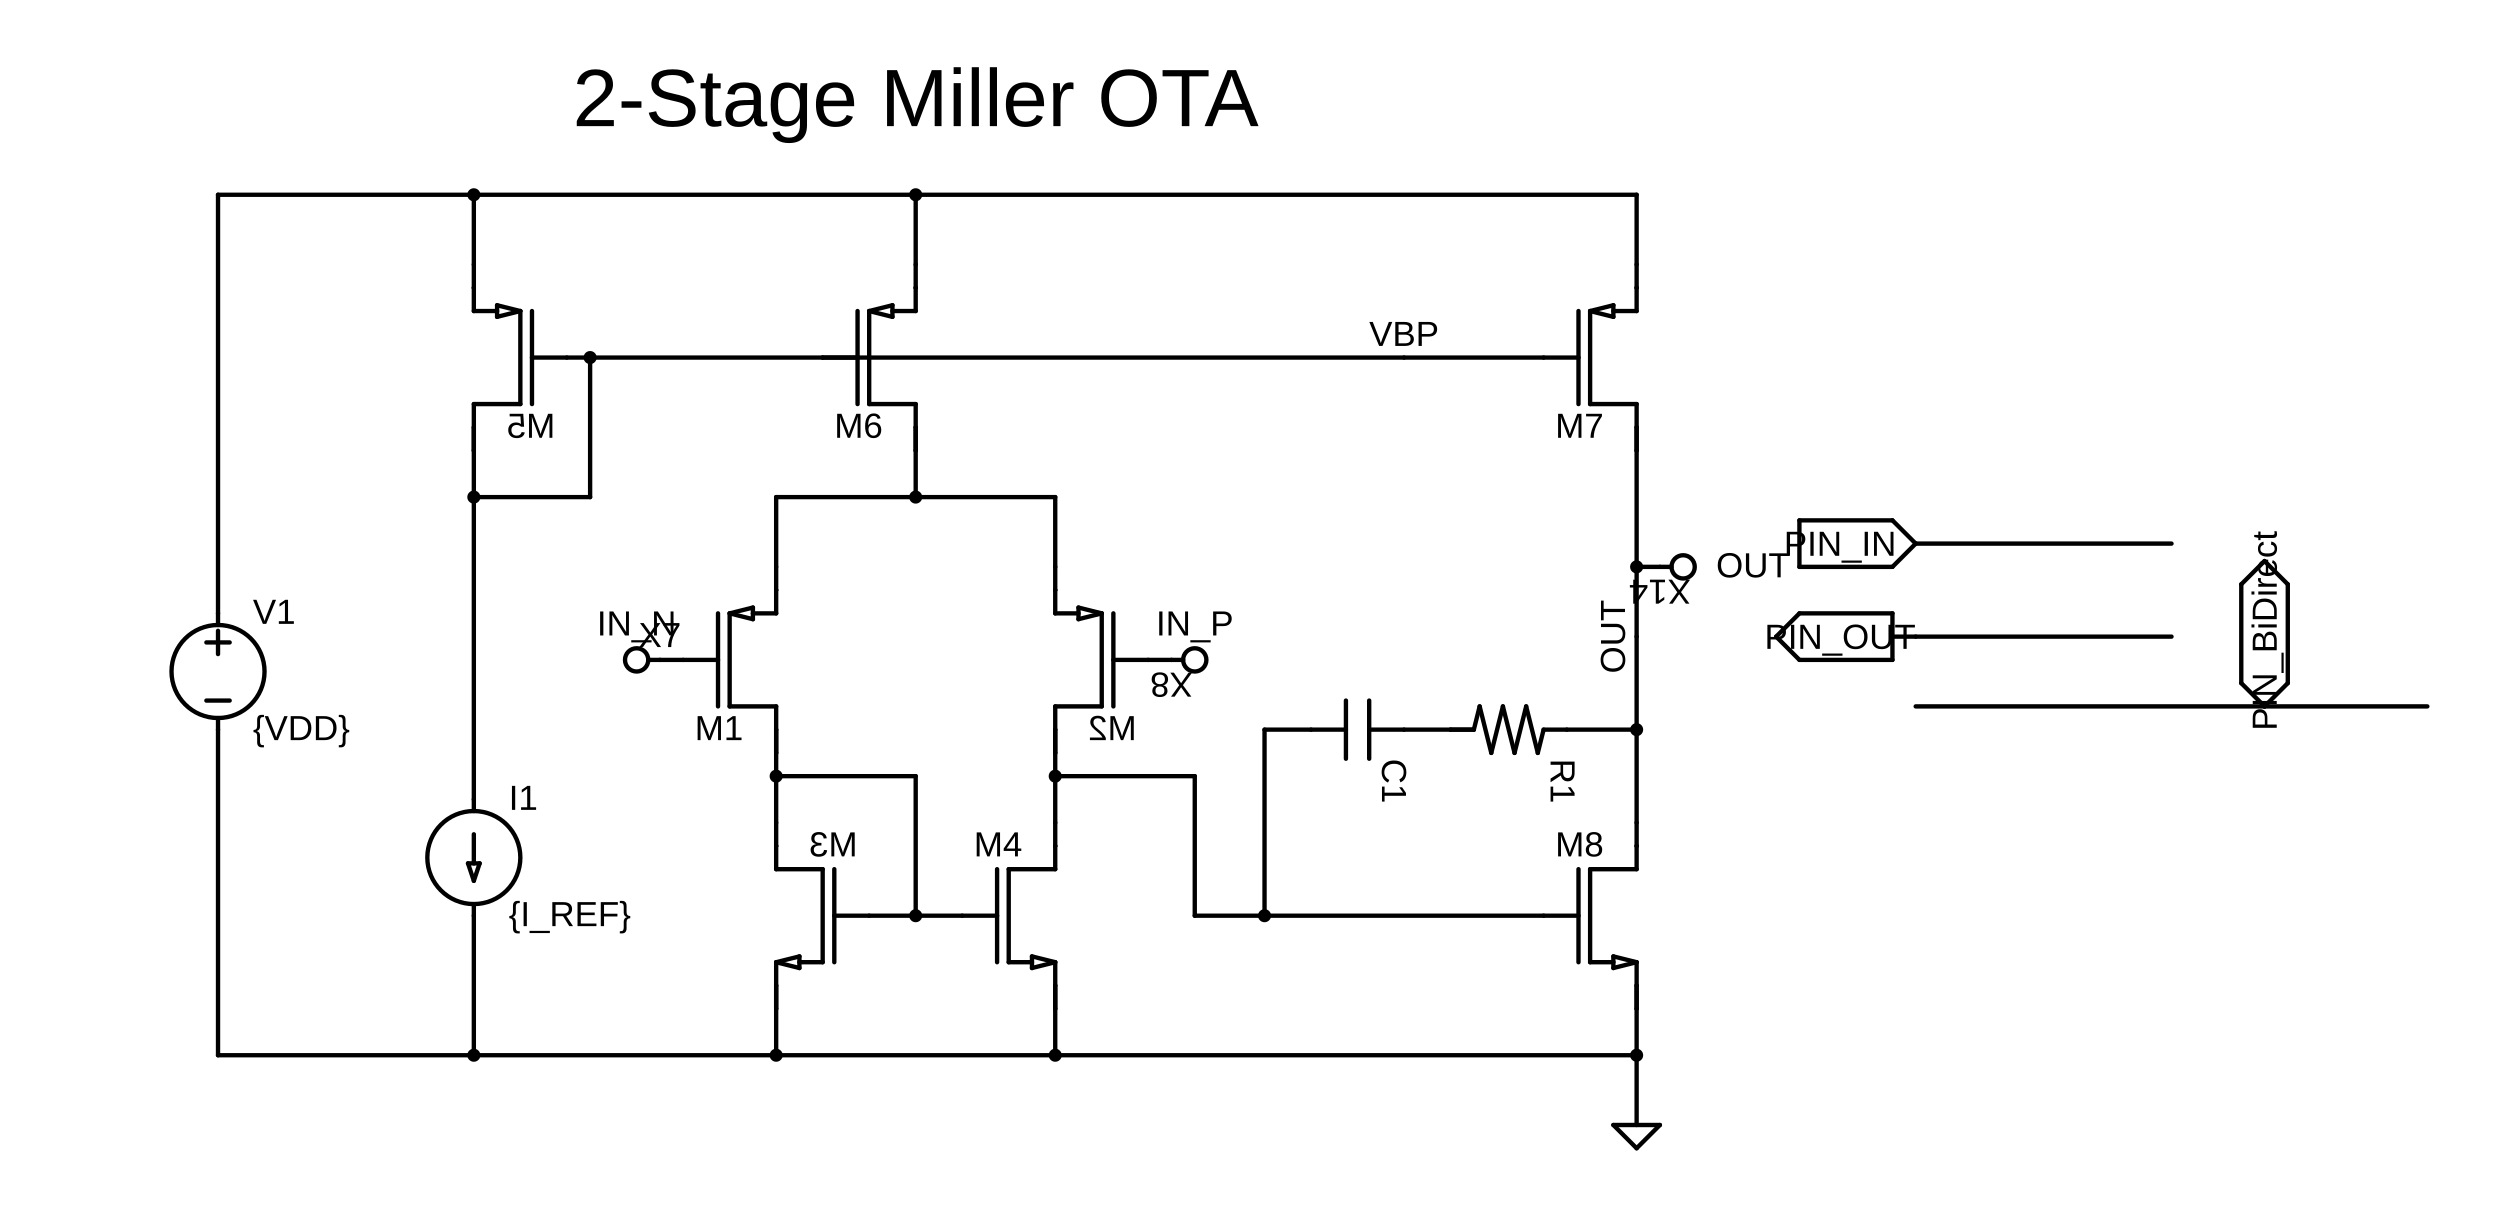
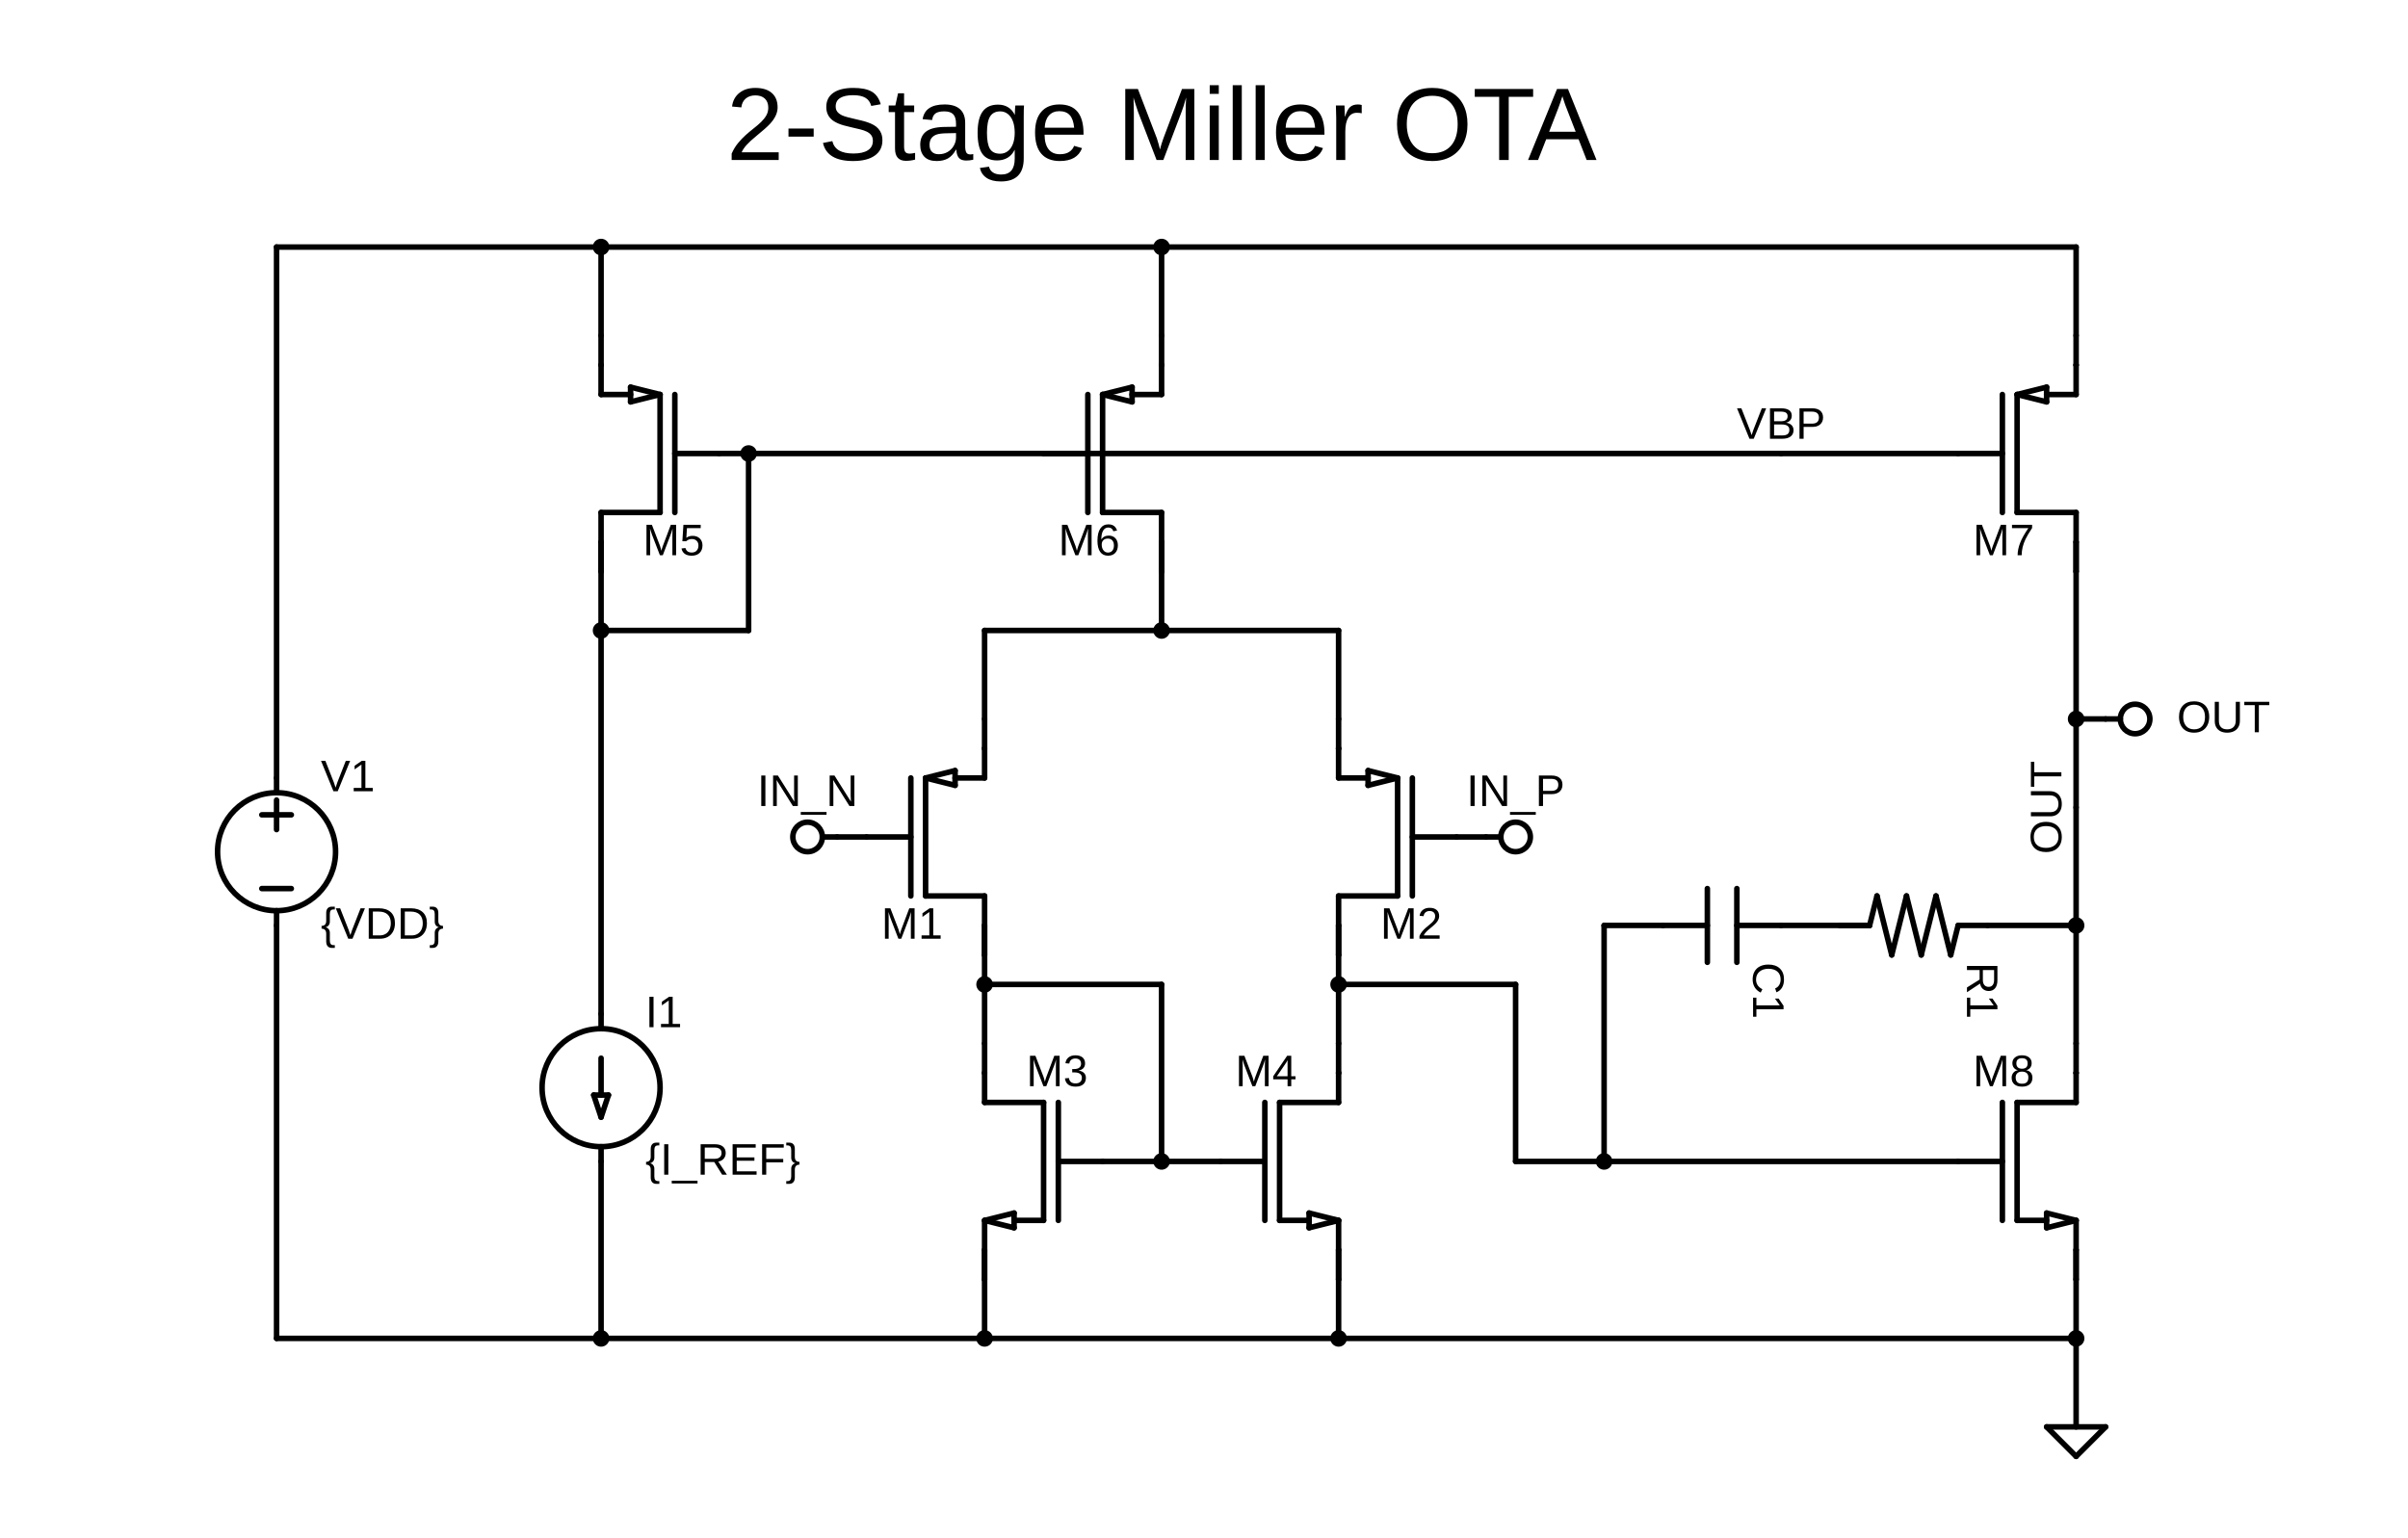
- <svg xmlns="http://www.w3.org/2000/svg" baseProfile="tiny" height="100%" version="1.2" viewBox="-358,-118,1720,834" width="100%">
+ <svg xmlns="http://www.w3.org/2000/svg" baseProfile="tiny" height="100%" version="1.2" viewBox="-358,-118,1306,834" width="100%">
  <defs />
+   <circle cx="-32" cy="16" fill="black" r="4.5" />
+   <circle cx="272" cy="16" fill="black" r="4.5" />
+   <circle cx="48" cy="128" fill="black" r="4.5" />
+   <circle cx="-32" cy="224" fill="black" r="4.5" />
+   <circle cx="272" cy="224" fill="black" r="4.5" />
+   <circle cx="768" cy="272" fill="black" r="4.5" />
+   <circle cx="768" cy="384" fill="black" r="4.5" />
+   <circle cx="176" cy="416" fill="black" r="4.5" />
+   <circle cx="368" cy="416" fill="black" r="4.5" />
+   <circle cx="272" cy="512" fill="black" r="4.5" />
+   <circle cx="512" cy="512" fill="black" r="4.5" />
+   <circle cx="-32" cy="608" fill="black" r="4.5" />
+   <circle cx="176" cy="608" fill="black" r="4.5" />
+   <circle cx="368" cy="608" fill="black" r="4.5" />
+   <circle cx="768" cy="608" fill="black" r="4.5" />
  <line stroke="black" stroke-linecap="round" stroke-width="3.0" x1="-32" x2="-208" y1="16" y2="16" />
  <line stroke="black" stroke-linecap="round" stroke-width="3.0" x1="272" x2="-32" y1="16" y2="16" />
  <line stroke="black" stroke-linecap="round" stroke-width="3.0" x1="768" x2="272" y1="16" y2="16" />
  <line stroke="black" stroke-linecap="round" stroke-width="3.0" x1="-32" x2="-32" y1="64" y2="16" />
  <line stroke="black" stroke-linecap="round" stroke-width="3.0" x1="272" x2="272" y1="64" y2="16" />
  <line stroke="black" stroke-linecap="round" stroke-width="3.0" x1="768" x2="768" y1="64" y2="16" />
  <line stroke="black" stroke-linecap="round" stroke-width="3.0" x1="48" x2="32" y1="128" y2="128" />
  <line stroke="black" stroke-linecap="round" stroke-width="3.0" x1="208" x2="48" y1="128" y2="128" />
  <line stroke="black" stroke-linecap="round" stroke-width="3.0" x1="608" x2="208" y1="128" y2="128" />
  <line stroke="black" stroke-linecap="round" stroke-width="3.0" x1="704" x2="608" y1="128" y2="128" />
  <line stroke="black" stroke-linecap="round" stroke-width="3.0" x1="-32" x2="-32" y1="224" y2="192" />
  <line stroke="black" stroke-linecap="round" stroke-width="3.0" x1="48" x2="48" y1="224" y2="128" />
  <line stroke="black" stroke-linecap="round" stroke-width="3.0" x1="48" x2="-32" y1="224" y2="224" />
  <line stroke="black" stroke-linecap="round" stroke-width="3.0" x1="272" x2="272" y1="224" y2="192" />
  <line stroke="black" stroke-linecap="round" stroke-width="3.0" x1="272" x2="176" y1="224" y2="224" />
  <line stroke="black" stroke-linecap="round" stroke-width="3.0" x1="368" x2="272" y1="224" y2="224" />
-   <line stroke="black" stroke-linecap="round" stroke-width="3.0" x1="1136" x2="960" y1="256" y2="256" />
  <line stroke="black" stroke-linecap="round" stroke-width="3.0" x1="176" x2="176" y1="272" y2="224" />
  <line stroke="black" stroke-linecap="round" stroke-width="3.0" x1="368" x2="368" y1="272" y2="224" />
  <line stroke="black" stroke-linecap="round" stroke-width="3.0" x1="768" x2="768" y1="272" y2="192" />
  <line stroke="black" stroke-linecap="round" stroke-width="3.0" x1="784" x2="768" y1="272" y2="272" />
  <line stroke="black" stroke-linecap="round" stroke-width="3.0" x1="-208" x2="-208" y1="304" y2="16" />
  <line stroke="black" stroke-linecap="round" stroke-width="3.0" x1="768" x2="768" y1="320" y2="272" />
-   <line stroke="black" stroke-linecap="round" stroke-width="3.0" x1="1136" x2="960" y1="320" y2="320" />
  <line stroke="black" stroke-linecap="round" stroke-width="3.0" x1="112" x2="96" y1="336" y2="336" />
  <line stroke="black" stroke-linecap="round" stroke-width="3.0" x1="448" x2="432" y1="336" y2="336" />
-   <line stroke="black" stroke-linecap="round" stroke-width="3.0" x1="1200" x2="960" y1="368" y2="368" />
-   <line stroke="black" stroke-linecap="round" stroke-width="3.0" x1="1312" x2="1200" y1="368" y2="368" />
  <line stroke="black" stroke-linecap="round" stroke-width="3.0" x1="544" x2="512" y1="384" y2="384" />
  <line stroke="black" stroke-linecap="round" stroke-width="3.0" x1="640" x2="608" y1="384" y2="384" />
  <line stroke="black" stroke-linecap="round" stroke-width="3.0" x1="768" x2="768" y1="384" y2="320" />
  <line stroke="black" stroke-linecap="round" stroke-width="3.0" x1="768" x2="720" y1="384" y2="384" />
  <line stroke="black" stroke-linecap="round" stroke-width="3.0" x1="176" x2="176" y1="416" y2="400" />
  <line stroke="black" stroke-linecap="round" stroke-width="3.0" x1="272" x2="176" y1="416" y2="416" />
  <line stroke="black" stroke-linecap="round" stroke-width="3.0" x1="368" x2="368" y1="416" y2="400" />
  <line stroke="black" stroke-linecap="round" stroke-width="3.0" x1="464" x2="368" y1="416" y2="416" />
  <line stroke="black" stroke-linecap="round" stroke-width="3.0" x1="-32" x2="-32" y1="432" y2="224" />
  <line stroke="black" stroke-linecap="round" stroke-width="3.0" x1="176" x2="176" y1="448" y2="416" />
  <line stroke="black" stroke-linecap="round" stroke-width="3.0" x1="368" x2="368" y1="448" y2="416" />
  <line stroke="black" stroke-linecap="round" stroke-width="3.0" x1="768" x2="768" y1="448" y2="384" />
  <line stroke="black" stroke-linecap="round" stroke-width="3.0" x1="272" x2="272" y1="512" y2="416" />
  <line stroke="black" stroke-linecap="round" stroke-width="3.0" x1="272" x2="240" y1="512" y2="512" />
  <line stroke="black" stroke-linecap="round" stroke-width="3.0" x1="304" x2="272" y1="512" y2="512" />
  <line stroke="black" stroke-linecap="round" stroke-width="3.0" x1="464" x2="464" y1="512" y2="416" />
  <line stroke="black" stroke-linecap="round" stroke-width="3.0" x1="512" x2="512" y1="512" y2="384" />
  <line stroke="black" stroke-linecap="round" stroke-width="3.0" x1="512" x2="464" y1="512" y2="512" />
  <line stroke="black" stroke-linecap="round" stroke-width="3.0" x1="704" x2="512" y1="512" y2="512" />
  <line stroke="black" stroke-linecap="round" stroke-width="3.0" x1="-208" x2="-208" y1="608" y2="384" />
  <line stroke="black" stroke-linecap="round" stroke-width="3.0" x1="-32" x2="-32" y1="608" y2="512" />
  <line stroke="black" stroke-linecap="round" stroke-width="3.0" x1="-32" x2="-208" y1="608" y2="608" />
  <line stroke="black" stroke-linecap="round" stroke-width="3.0" x1="176" x2="176" y1="608" y2="576" />
  <line stroke="black" stroke-linecap="round" stroke-width="3.0" x1="176" x2="-32" y1="608" y2="608" />
  <line stroke="black" stroke-linecap="round" stroke-width="3.0" x1="368" x2="368" y1="608" y2="576" />
  <line stroke="black" stroke-linecap="round" stroke-width="3.0" x1="368" x2="176" y1="608" y2="608" />
  <line stroke="black" stroke-linecap="round" stroke-width="3.0" x1="768" x2="768" y1="608" y2="576" />
  <line stroke="black" stroke-linecap="round" stroke-width="3.0" x1="768" x2="368" y1="608" y2="608" />
  <line stroke="black" stroke-linecap="round" stroke-width="3.0" x1="768" x2="768" y1="656" y2="608" />
-   <circle cx="-32" cy="16" fill="black" r="4.5" stroke="none" />
-   <circle cx="272" cy="16" fill="black" r="4.5" stroke="none" />
-   <circle cx="48" cy="128" fill="black" r="4.5" stroke="none" />
-   <circle cx="-32" cy="224" fill="black" r="4.5" stroke="none" />
-   <circle cx="272" cy="224" fill="black" r="4.5" stroke="none" />
-   <circle cx="768" cy="272" fill="black" r="4.5" stroke="none" />
-   <circle cx="768" cy="384" fill="black" r="4.5" stroke="none" />
-   <circle cx="176" cy="416" fill="black" r="4.5" stroke="none" />
-   <circle cx="368" cy="416" fill="black" r="4.5" stroke="none" />
-   <circle cx="272" cy="512" fill="black" r="4.5" stroke="none" />
-   <circle cx="512" cy="512" fill="black" r="4.5" stroke="none" />
-   <circle cx="-32" cy="608" fill="black" r="4.5" stroke="none" />
-   <circle cx="176" cy="608" fill="black" r="4.5" stroke="none" />
-   <circle cx="368" cy="608" fill="black" r="4.5" stroke="none" />
-   <circle cx="768" cy="608" fill="black" r="4.5" stroke="none" />
  <g transform="translate(96,336)">
-     <g>
-       <g>
-         <text fill="black" font-family="Arial" font-size="24.0px" text-anchor="middle" x="0" y="-8.8">X7</text>
-       </g>
-     </g>
    <line stroke="black" stroke-linecap="round" stroke-width="3.0" x1="0" x2="-8" y1="0" y2="0" />
    <circle cx="-16.0" cy="0.0" fill="none" r="8.0" stroke="black" stroke-width="3.0" />
  </g>
  <g transform="translate(448,336) rotate(180)">
-     <g>
-       <g>
-         <text fill="black" font-family="Arial" font-size="24.0px" text-anchor="middle" x="0" y="-8.8">X8</text>
-       </g>
-     </g>
    <line stroke="black" stroke-linecap="round" stroke-width="3.0" x1="0" x2="-8" y1="0" y2="0" />
    <circle cx="-16.0" cy="0.0" fill="none" r="8.0" stroke="black" stroke-width="3.0" />
  </g>
  <g transform="translate(784,272) rotate(180)">
-     <g>
-       <g>
-         <text fill="black" font-family="Arial" font-size="24.0px" text-anchor="middle" x="0" y="-8.8">X14</text>
-       </g>
-     </g>
    <line stroke="black" stroke-linecap="round" stroke-width="3.0" x1="0" x2="-8" y1="0" y2="0" />
    <circle cx="-16.0" cy="0.0" fill="none" r="8.0" stroke="black" stroke-width="3.0" />
  </g>
  <g transform="translate(704,512)">
    <g>
      <g>
        <text fill="black" font-family="Arial" font-size="24.0px" text-anchor="start" x="8" y="-40.8">M8</text>
      </g>
    </g>
    <line stroke="black" stroke-linecap="round" stroke-width="3.0" x1="64" x2="64" y1="-32" y2="-48" />
    <line stroke="black" stroke-linecap="round" stroke-width="3.0" x1="24" x2="24" y1="32" y2="-32" />
    <line stroke="black" stroke-linecap="round" stroke-width="3.0" x1="64" x2="32" y1="-32" y2="-32" />
    <line stroke="black" stroke-linecap="round" stroke-width="3.0" x1="64" x2="64" y1="48" y2="32" />
    <line stroke="black" stroke-linecap="round" stroke-width="3.0" x1="64" x2="64" y1="-48" y2="-48" />
    <line stroke="black" stroke-linecap="round" stroke-width="3.0" x1="32" x2="32" y1="32" y2="-32" />
    <line stroke="black" stroke-linecap="round" stroke-width="3.0" x1="48" x2="64" y1="28" y2="32" />
    <line stroke="black" stroke-linecap="round" stroke-width="3.0" x1="48" x2="48" y1="36" y2="28" />
    <line stroke="black" stroke-linecap="round" stroke-width="3.0" x1="64" x2="48" y1="32" y2="36" />
    <line stroke="black" stroke-linecap="round" stroke-width="3.0" x1="32" x2="48" y1="32" y2="32" />
    <line stroke="black" stroke-linecap="round" stroke-width="3.0" x1="64" x2="64" y1="64" y2="48" />
    <line stroke="black" stroke-linecap="round" stroke-width="3.0" x1="64" x2="64" y1="64" y2="48" />
    <line stroke="black" stroke-linecap="round" stroke-width="3.0" x1="0" x2="24" y1="0" y2="0" />
    <line stroke="black" stroke-linecap="round" stroke-width="3.0" x1="64" x2="64" y1="-64" y2="-48" />
  </g>
  <g transform="translate(112,336)">
    <g>
      <g>
        <text fill="black" font-family="Arial" font-size="24.0px" text-anchor="start" x="8" y="55.2">M1</text>
      </g>
    </g>
    <line stroke="black" stroke-linecap="round" stroke-width="3.0" x1="64" x2="64" y1="-32" y2="-48" />
    <line stroke="black" stroke-linecap="round" stroke-width="3.0" x1="24" x2="24" y1="32" y2="-32" />
    <line stroke="black" stroke-linecap="round" stroke-width="3.0" x1="64" x2="32" y1="32" y2="32" />
    <line stroke="black" stroke-linecap="round" stroke-width="3.0" x1="64" x2="64" y1="48" y2="32" />
    <line stroke="black" stroke-linecap="round" stroke-width="3.0" x1="64" x2="64" y1="-48" y2="-48" />
    <line stroke="black" stroke-linecap="round" stroke-width="3.0" x1="32" x2="32" y1="32" y2="-32" />
    <line stroke="black" stroke-linecap="round" stroke-width="3.0" x1="48" x2="32" y1="-28" y2="-32" />
    <line stroke="black" stroke-linecap="round" stroke-width="3.0" x1="48" x2="48" y1="-36" y2="-28" />
    <line stroke="black" stroke-linecap="round" stroke-width="3.0" x1="32" x2="48" y1="-32" y2="-36" />
    <line stroke="black" stroke-linecap="round" stroke-width="3.0" x1="64" x2="48" y1="-32" y2="-32" />
    <line stroke="black" stroke-linecap="round" stroke-width="3.0" x1="64" x2="64" y1="64" y2="48" />
    <line stroke="black" stroke-linecap="round" stroke-width="3.0" x1="64" x2="64" y1="64" y2="48" />
    <line stroke="black" stroke-linecap="round" stroke-width="3.0" x1="0" x2="24" y1="0" y2="0" />
    <line stroke="black" stroke-linecap="round" stroke-width="3.0" x1="64" x2="64" y1="-64" y2="-48" />
  </g>
  <g transform="translate(432,336) scale(-1,1)">
-     <g>
-       <g>
-         <text fill="black" font-family="Arial" font-size="24.0px" text-anchor="start" x="8" y="55.2">M2</text>
+     <g transform="translate(8, 48) scale(-1, 1) translate(-8, -48)">
+       <g>
+         <text fill="black" font-family="Arial" font-size="24.0px" text-anchor="end" x="8" y="55.2">M2</text>
      </g>
    </g>
    <line stroke="black" stroke-linecap="round" stroke-width="3.0" x1="64" x2="64" y1="-32" y2="-48" />
    <line stroke="black" stroke-linecap="round" stroke-width="3.0" x1="24" x2="24" y1="32" y2="-32" />
    <line stroke="black" stroke-linecap="round" stroke-width="3.0" x1="64" x2="32" y1="32" y2="32" />
    <line stroke="black" stroke-linecap="round" stroke-width="3.0" x1="64" x2="64" y1="48" y2="32" />
    <line stroke="black" stroke-linecap="round" stroke-width="3.0" x1="64" x2="64" y1="-48" y2="-48" />
    <line stroke="black" stroke-linecap="round" stroke-width="3.0" x1="32" x2="32" y1="32" y2="-32" />
    <line stroke="black" stroke-linecap="round" stroke-width="3.0" x1="48" x2="32" y1="-28" y2="-32" />
    <line stroke="black" stroke-linecap="round" stroke-width="3.0" x1="48" x2="48" y1="-36" y2="-28" />
    <line stroke="black" stroke-linecap="round" stroke-width="3.0" x1="32" x2="48" y1="-32" y2="-36" />
    <line stroke="black" stroke-linecap="round" stroke-width="3.0" x1="64" x2="48" y1="-32" y2="-32" />
    <line stroke="black" stroke-linecap="round" stroke-width="3.0" x1="64" x2="64" y1="64" y2="48" />
    <line stroke="black" stroke-linecap="round" stroke-width="3.0" x1="64" x2="64" y1="64" y2="48" />
    <line stroke="black" stroke-linecap="round" stroke-width="3.0" x1="0" x2="24" y1="0" y2="0" />
    <line stroke="black" stroke-linecap="round" stroke-width="3.0" x1="64" x2="64" y1="-64" y2="-48" />
  </g>
  <g transform="translate(304,512)">
    <g>
      <g>
        <text fill="black" font-family="Arial" font-size="24.0px" text-anchor="start" x="8" y="-40.8">M4</text>
      </g>
    </g>
    <line stroke="black" stroke-linecap="round" stroke-width="3.0" x1="64" x2="64" y1="-32" y2="-48" />
    <line stroke="black" stroke-linecap="round" stroke-width="3.0" x1="24" x2="24" y1="32" y2="-32" />
    <line stroke="black" stroke-linecap="round" stroke-width="3.0" x1="64" x2="32" y1="-32" y2="-32" />
    <line stroke="black" stroke-linecap="round" stroke-width="3.0" x1="64" x2="64" y1="48" y2="32" />
    <line stroke="black" stroke-linecap="round" stroke-width="3.0" x1="64" x2="64" y1="-48" y2="-48" />
    <line stroke="black" stroke-linecap="round" stroke-width="3.0" x1="32" x2="32" y1="32" y2="-32" />
    <line stroke="black" stroke-linecap="round" stroke-width="3.0" x1="48" x2="64" y1="28" y2="32" />
    <line stroke="black" stroke-linecap="round" stroke-width="3.0" x1="48" x2="48" y1="36" y2="28" />
    <line stroke="black" stroke-linecap="round" stroke-width="3.0" x1="64" x2="48" y1="32" y2="36" />
    <line stroke="black" stroke-linecap="round" stroke-width="3.0" x1="32" x2="48" y1="32" y2="32" />
    <line stroke="black" stroke-linecap="round" stroke-width="3.0" x1="64" x2="64" y1="64" y2="48" />
    <line stroke="black" stroke-linecap="round" stroke-width="3.0" x1="64" x2="64" y1="64" y2="48" />
    <line stroke="black" stroke-linecap="round" stroke-width="3.0" x1="0" x2="24" y1="0" y2="0" />
    <line stroke="black" stroke-linecap="round" stroke-width="3.0" x1="64" x2="64" y1="-64" y2="-48" />
  </g>
  <g transform="translate(240,512) scale(-1,1)">
-     <g>
-       <g>
-         <text fill="black" font-family="Arial" font-size="24.0px" text-anchor="start" x="8" y="-40.8">M3</text>
+     <g transform="translate(8, -48) scale(-1, 1) translate(-8, 48)">
+       <g>
+         <text fill="black" font-family="Arial" font-size="24.0px" text-anchor="end" x="8" y="-40.8">M3</text>
      </g>
    </g>
    <line stroke="black" stroke-linecap="round" stroke-width="3.0" x1="64" x2="64" y1="-32" y2="-48" />
    <line stroke="black" stroke-linecap="round" stroke-width="3.0" x1="24" x2="24" y1="32" y2="-32" />
    <line stroke="black" stroke-linecap="round" stroke-width="3.0" x1="64" x2="32" y1="-32" y2="-32" />
    <line stroke="black" stroke-linecap="round" stroke-width="3.0" x1="64" x2="64" y1="48" y2="32" />
    <line stroke="black" stroke-linecap="round" stroke-width="3.0" x1="64" x2="64" y1="-48" y2="-48" />
    <line stroke="black" stroke-linecap="round" stroke-width="3.0" x1="32" x2="32" y1="32" y2="-32" />
    <line stroke="black" stroke-linecap="round" stroke-width="3.0" x1="48" x2="64" y1="28" y2="32" />
    <line stroke="black" stroke-linecap="round" stroke-width="3.0" x1="48" x2="48" y1="36" y2="28" />
    <line stroke="black" stroke-linecap="round" stroke-width="3.0" x1="64" x2="48" y1="32" y2="36" />
    <line stroke="black" stroke-linecap="round" stroke-width="3.0" x1="32" x2="48" y1="32" y2="32" />
    <line stroke="black" stroke-linecap="round" stroke-width="3.0" x1="64" x2="64" y1="64" y2="48" />
    <line stroke="black" stroke-linecap="round" stroke-width="3.0" x1="64" x2="64" y1="64" y2="48" />
    <line stroke="black" stroke-linecap="round" stroke-width="3.0" x1="0" x2="24" y1="0" y2="0" />
    <line stroke="black" stroke-linecap="round" stroke-width="3.0" x1="64" x2="64" y1="-64" y2="-48" />
  </g>
  <g transform="translate(32,128) scale(-1,1)">
-     <g>
-       <g>
-         <text fill="black" font-family="Arial" font-size="24.0px" text-anchor="start" x="8" y="55.2">M5</text>
+     <g transform="translate(8, 48) scale(-1, 1) translate(-8, -48)">
+       <g>
+         <text fill="black" font-family="Arial" font-size="24.0px" text-anchor="end" x="8" y="55.2">M5</text>
      </g>
    </g>
    <line stroke="black" stroke-linecap="round" stroke-width="3.0" x1="64" x2="64" y1="-32" y2="-48" />
    <line stroke="black" stroke-linecap="round" stroke-width="3.0" x1="24" x2="24" y1="32" y2="-32" />
    <line stroke="black" stroke-linecap="round" stroke-width="3.0" x1="64" x2="32" y1="32" y2="32" />
    <line stroke="black" stroke-linecap="round" stroke-width="3.0" x1="64" x2="64" y1="48" y2="32" />
    <line stroke="black" stroke-linecap="round" stroke-width="3.0" x1="64" x2="64" y1="-48" y2="-48" />
    <line stroke="black" stroke-linecap="round" stroke-width="3.0" x1="32" x2="32" y1="32" y2="-32" />
    <line stroke="black" stroke-linecap="round" stroke-width="3.0" x1="48" x2="32" y1="-28" y2="-32" />
    <line stroke="black" stroke-linecap="round" stroke-width="3.0" x1="48" x2="48" y1="-36" y2="-28" />
    <line stroke="black" stroke-linecap="round" stroke-width="3.0" x1="32" x2="48" y1="-32" y2="-36" />
    <line stroke="black" stroke-linecap="round" stroke-width="3.0" x1="64" x2="48" y1="-32" y2="-32" />
    <line stroke="black" stroke-linecap="round" stroke-width="3.0" x1="64" x2="64" y1="64" y2="48" />
    <line stroke="black" stroke-linecap="round" stroke-width="3.0" x1="64" x2="64" y1="64" y2="48" />
    <line stroke="black" stroke-linecap="round" stroke-width="3.0" x1="0" x2="24" y1="0" y2="0" />
    <line stroke="black" stroke-linecap="round" stroke-width="3.0" x1="64" x2="64" y1="-64" y2="-48" />
  </g>
  <g transform="translate(208,128)">
    <g>
      <g>
        <text fill="black" font-family="Arial" font-size="24.0px" text-anchor="start" x="8" y="55.2">M6</text>
      </g>
    </g>
    <line stroke="black" stroke-linecap="round" stroke-width="3.0" x1="64" x2="64" y1="-32" y2="-48" />
    <line stroke="black" stroke-linecap="round" stroke-width="3.0" x1="24" x2="24" y1="32" y2="-32" />
    <line stroke="black" stroke-linecap="round" stroke-width="3.0" x1="64" x2="32" y1="32" y2="32" />
    <line stroke="black" stroke-linecap="round" stroke-width="3.0" x1="64" x2="64" y1="48" y2="32" />
    <line stroke="black" stroke-linecap="round" stroke-width="3.0" x1="64" x2="64" y1="-48" y2="-48" />
    <line stroke="black" stroke-linecap="round" stroke-width="3.0" x1="32" x2="32" y1="32" y2="-32" />
    <line stroke="black" stroke-linecap="round" stroke-width="3.0" x1="48" x2="32" y1="-28" y2="-32" />
    <line stroke="black" stroke-linecap="round" stroke-width="3.0" x1="48" x2="48" y1="-36" y2="-28" />
    <line stroke="black" stroke-linecap="round" stroke-width="3.0" x1="32" x2="48" y1="-32" y2="-36" />
    <line stroke="black" stroke-linecap="round" stroke-width="3.0" x1="64" x2="48" y1="-32" y2="-32" />
    <line stroke="black" stroke-linecap="round" stroke-width="3.0" x1="64" x2="64" y1="64" y2="48" />
    <line stroke="black" stroke-linecap="round" stroke-width="3.0" x1="64" x2="64" y1="64" y2="48" />
    <line stroke="black" stroke-linecap="round" stroke-width="3.0" x1="0" x2="24" y1="0" y2="0" />
    <line stroke="black" stroke-linecap="round" stroke-width="3.0" x1="64" x2="64" y1="-64" y2="-48" />
  </g>
  <g transform="translate(704,128)">
    <g>
      <g>
        <text fill="black" font-family="Arial" font-size="24.0px" text-anchor="start" x="8" y="55.2">M7</text>
      </g>
    </g>
    <line stroke="black" stroke-linecap="round" stroke-width="3.0" x1="64" x2="64" y1="-32" y2="-48" />
    <line stroke="black" stroke-linecap="round" stroke-width="3.0" x1="24" x2="24" y1="32" y2="-32" />
    <line stroke="black" stroke-linecap="round" stroke-width="3.0" x1="64" x2="32" y1="32" y2="32" />
    <line stroke="black" stroke-linecap="round" stroke-width="3.0" x1="64" x2="64" y1="48" y2="32" />
    <line stroke="black" stroke-linecap="round" stroke-width="3.0" x1="64" x2="64" y1="-48" y2="-48" />
    <line stroke="black" stroke-linecap="round" stroke-width="3.0" x1="32" x2="32" y1="32" y2="-32" />
    <line stroke="black" stroke-linecap="round" stroke-width="3.0" x1="48" x2="32" y1="-28" y2="-32" />
    <line stroke="black" stroke-linecap="round" stroke-width="3.0" x1="48" x2="48" y1="-36" y2="-28" />
    <line stroke="black" stroke-linecap="round" stroke-width="3.0" x1="32" x2="48" y1="-32" y2="-36" />
    <line stroke="black" stroke-linecap="round" stroke-width="3.0" x1="64" x2="48" y1="-32" y2="-32" />
    <line stroke="black" stroke-linecap="round" stroke-width="3.0" x1="64" x2="64" y1="64" y2="48" />
    <line stroke="black" stroke-linecap="round" stroke-width="3.0" x1="64" x2="64" y1="64" y2="48" />
    <line stroke="black" stroke-linecap="round" stroke-width="3.0" x1="0" x2="24" y1="0" y2="0" />
    <line stroke="black" stroke-linecap="round" stroke-width="3.0" x1="64" x2="64" y1="-64" y2="-48" />
  </g>
  <g transform="translate(-208,288)">
    <g>
      <g>
        <text fill="black" font-family="Arial" font-size="24.0px" text-anchor="start" x="24" y="23.2">V1</text>
      </g>
    </g>
    <g>
      <g>
        <text fill="black" font-family="Arial" font-size="24.0px" text-anchor="start" x="24" y="103.2">{VDD}</text>
      </g>
    </g>
    <line stroke="black" stroke-linecap="round" stroke-width="3.0" x1="-8" x2="8" y1="36" y2="36" />
    <line stroke="black" stroke-linecap="round" stroke-width="3.0" x1="-8" x2="8" y1="76" y2="76" />
    <line stroke="black" stroke-linecap="round" stroke-width="3.0" x1="0" x2="0" y1="28" y2="44" />
    <line stroke="black" stroke-linecap="round" stroke-width="3.0" x1="0" x2="0" y1="96" y2="88" />
    <line stroke="black" stroke-linecap="round" stroke-width="3.0" x1="0" x2="0" y1="16" y2="24" />
    <circle cx="0.0" cy="56.0" fill="none" r="32.0" stroke="black" stroke-width="3.0" />
  </g>
  <g transform="translate(-32,432)">
    <g>
      <g>
        <text fill="black" font-family="Arial" font-size="24.0px" text-anchor="start" x="24" y="7.2">I1</text>
      </g>
    </g>
    <g>
      <g>
        <text fill="black" font-family="Arial" font-size="24.0px" text-anchor="start" x="24" y="87.2">{I_REF}</text>
      </g>
    </g>
    <line stroke="black" stroke-linecap="round" stroke-width="3.0" x1="0" x2="4" y1="56" y2="44" />
    <line stroke="black" stroke-linecap="round" stroke-width="3.0" x1="0" x2="-4" y1="56" y2="44" />
    <line stroke="black" stroke-linecap="round" stroke-width="3.0" x1="-4" x2="4" y1="44" y2="44" />
    <line stroke="black" stroke-linecap="round" stroke-width="3.0" x1="0" x2="0" y1="24" y2="44" />
    <line stroke="black" stroke-linecap="round" stroke-width="3.0" x1="0" x2="0" y1="80" y2="72" />
    <line stroke="black" stroke-linecap="round" stroke-width="3.0" x1="0" x2="0" y1="0" y2="8" />
    <circle cx="0.0" cy="40.0" fill="none" r="32.0" stroke="black" stroke-width="3.0" />
  </g>
  <g transform="translate(608,368) rotate(90)">
    <g>
      <g>
        <text fill="black" font-family="Arial" font-size="24.0px" text-anchor="start" x="36" y="15.2">C1</text>
      </g>
    </g>
    <line stroke="black" stroke-linecap="round" stroke-width="3.0" x1="16" x2="16" y1="64" y2="40" />
    <line stroke="black" stroke-linecap="round" stroke-width="3.0" x1="16" x2="16" y1="24" y2="0" />
    <line stroke="black" stroke-linecap="round" stroke-width="3.0" x1="-4" x2="36" y1="40" y2="40" />
    <line stroke="black" stroke-linecap="round" stroke-width="3.0" x1="-4" x2="36" y1="24" y2="24" />
  </g>
  <g transform="translate(736,368) rotate(90)">
    <g>
      <g>
        <text fill="black" font-family="Arial" font-size="24.0px" text-anchor="start" x="36" y="27.2">R1</text>
      </g>
    </g>
    <line stroke="black" stroke-linecap="round" stroke-width="3.0" x1="16" x2="16" y1="96" y2="80" />
    <line stroke="black" stroke-linecap="round" stroke-width="3.0" x1="16" x2="16" y1="96" y2="80" />
    <line stroke="black" stroke-linecap="round" stroke-width="3.0" x1="16" x2="32" y1="32" y2="36" />
    <line stroke="black" stroke-linecap="round" stroke-width="3.0" x1="32" x2="0" y1="36" y2="44" />
    <line stroke="black" stroke-linecap="round" stroke-width="3.0" x1="0" x2="32" y1="44" y2="52" />
    <line stroke="black" stroke-linecap="round" stroke-width="3.0" x1="32" x2="0" y1="52" y2="60" />
    <line stroke="black" stroke-linecap="round" stroke-width="3.0" x1="0" x2="32" y1="60" y2="68" />
    <line stroke="black" stroke-linecap="round" stroke-width="3.0" x1="32" x2="0" y1="68" y2="76" />
    <line stroke="black" stroke-linecap="round" stroke-width="3.0" x1="0" x2="16" y1="76" y2="80" />
    <line stroke="black" stroke-linecap="round" stroke-width="3.0" x1="16" x2="16" y1="32" y2="16" />
  </g>
  <g>
    <text fill="black" font-family="Arial" font-size="24.0px" text-anchor="middle" x="848" y="279.2">OUT</text>
  </g>
  <g>
    <text fill="black" font-family="Arial" font-size="24.0px" text-anchor="middle" x="464" y="319.2">IN_P</text>
  </g>
  <g>
    <text fill="black" font-family="Arial" font-size="24.0px" text-anchor="middle" x="80" y="319.2">IN_N</text>
  </g>
  <g>
    <text fill="black" font-family="Arial" font-size="56.0px" text-anchor="middle" x="272" y="-31.2">2-Stage Miller OTA</text>
  </g>
  <g transform="translate(768,656) rotate(0)">
    <line stroke="black" stroke-linecap="round" stroke-width="3.0" x1="-16" x2="16" y1="0" y2="0" />
    <line stroke="black" stroke-linecap="round" stroke-width="3.0" x1="-16" x2="0" y1="0" y2="16" />
    <line stroke="black" stroke-linecap="round" stroke-width="3.0" x1="16" x2="0" y1="0" y2="16" />
  </g>
  <g transform="translate(608,128) rotate(180)">
    <g transform="rotate(-180)">
      <text fill="black" font-family="Arial" font-size="24.0px" text-anchor="middle" x="0" y="-8">VBP</text>
    </g>
  </g>
  <g transform="translate(768,320) rotate(270)">
    <g>
      <text fill="black" font-family="Arial" font-size="24.0px" text-anchor="middle" x="0" y="-8">OUT</text>
    </g>
  </g>
-   <g transform="translate(960,256) rotate(90)">
-     <line stroke="black" stroke-linecap="round" stroke-width="3.0" x1="0" x2="16" y1="0" y2="16" />
-     <line stroke="black" stroke-linecap="round" stroke-width="3.0" x1="16" x2="16" y1="16" y2="80" />
-     <line stroke="black" stroke-linecap="round" stroke-width="3.0" x1="16" x2="-16" y1="80" y2="80" />
-     <line stroke="black" stroke-linecap="round" stroke-width="3.0" x1="-16" x2="-16" y1="80" y2="16" />
-     <line stroke="black" stroke-linecap="round" stroke-width="3.0" x1="-16" x2="0" y1="16" y2="0" />
-   </g>
-   <g>
-     <text fill="black" font-family="Arial" font-size="24.0px" text-anchor="middle" x="908" y="264.4">PIN_IN</text>
-   </g>
-   <g transform="translate(960,320) rotate(90)">
-     <line stroke="black" stroke-linecap="round" stroke-width="3.0" x1="-16" x2="0" y1="80" y2="96" />
-     <line stroke="black" stroke-linecap="round" stroke-width="3.0" x1="16" x2="16" y1="16" y2="80" />
-     <line stroke="black" stroke-linecap="round" stroke-width="3.0" x1="16" x2="-16" y1="16" y2="16" />
-     <line stroke="black" stroke-linecap="round" stroke-width="3.0" x1="-16" x2="-16" y1="80" y2="16" />
-     <line stroke="black" stroke-linecap="round" stroke-width="3.0" x1="0" x2="16" y1="96" y2="80" />
-     <line stroke="black" stroke-linecap="round" stroke-width="3.0" x1="0" x2="0" y1="16" y2="0" />
-   </g>
-   <g>
-     <text fill="black" font-family="Arial" font-size="24.0px" text-anchor="middle" x="908" y="328.4">PIN_OUT</text>
-   </g>
-   <g transform="translate(1200,368) rotate(180)">
-     <line stroke="black" stroke-linecap="round" stroke-width="3.0" x1="16" x2="0" y1="16" y2="0" />
-     <line stroke="black" stroke-linecap="round" stroke-width="3.0" x1="-16" x2="-16" y1="84" y2="16" />
-     <line stroke="black" stroke-linecap="round" stroke-width="3.0" x1="16" x2="16" y1="16" y2="84" />
-     <line stroke="black" stroke-linecap="round" stroke-width="3.0" x1="0" x2="-16" y1="0" y2="16" />
-     <line stroke="black" stroke-linecap="round" stroke-width="3.0" x1="0" x2="-16" y1="100" y2="84" />
-     <line stroke="black" stroke-linecap="round" stroke-width="3.0" x1="0" x2="16" y1="100" y2="84" />
-   </g>
-   <g transform="rotate(-90 1208.4 316)">
-     <text fill="black" font-family="Arial" font-size="24.0px" text-anchor="middle" x="1208.4" y="316">PIN_BiDirect</text>
-   </g>
</svg>
